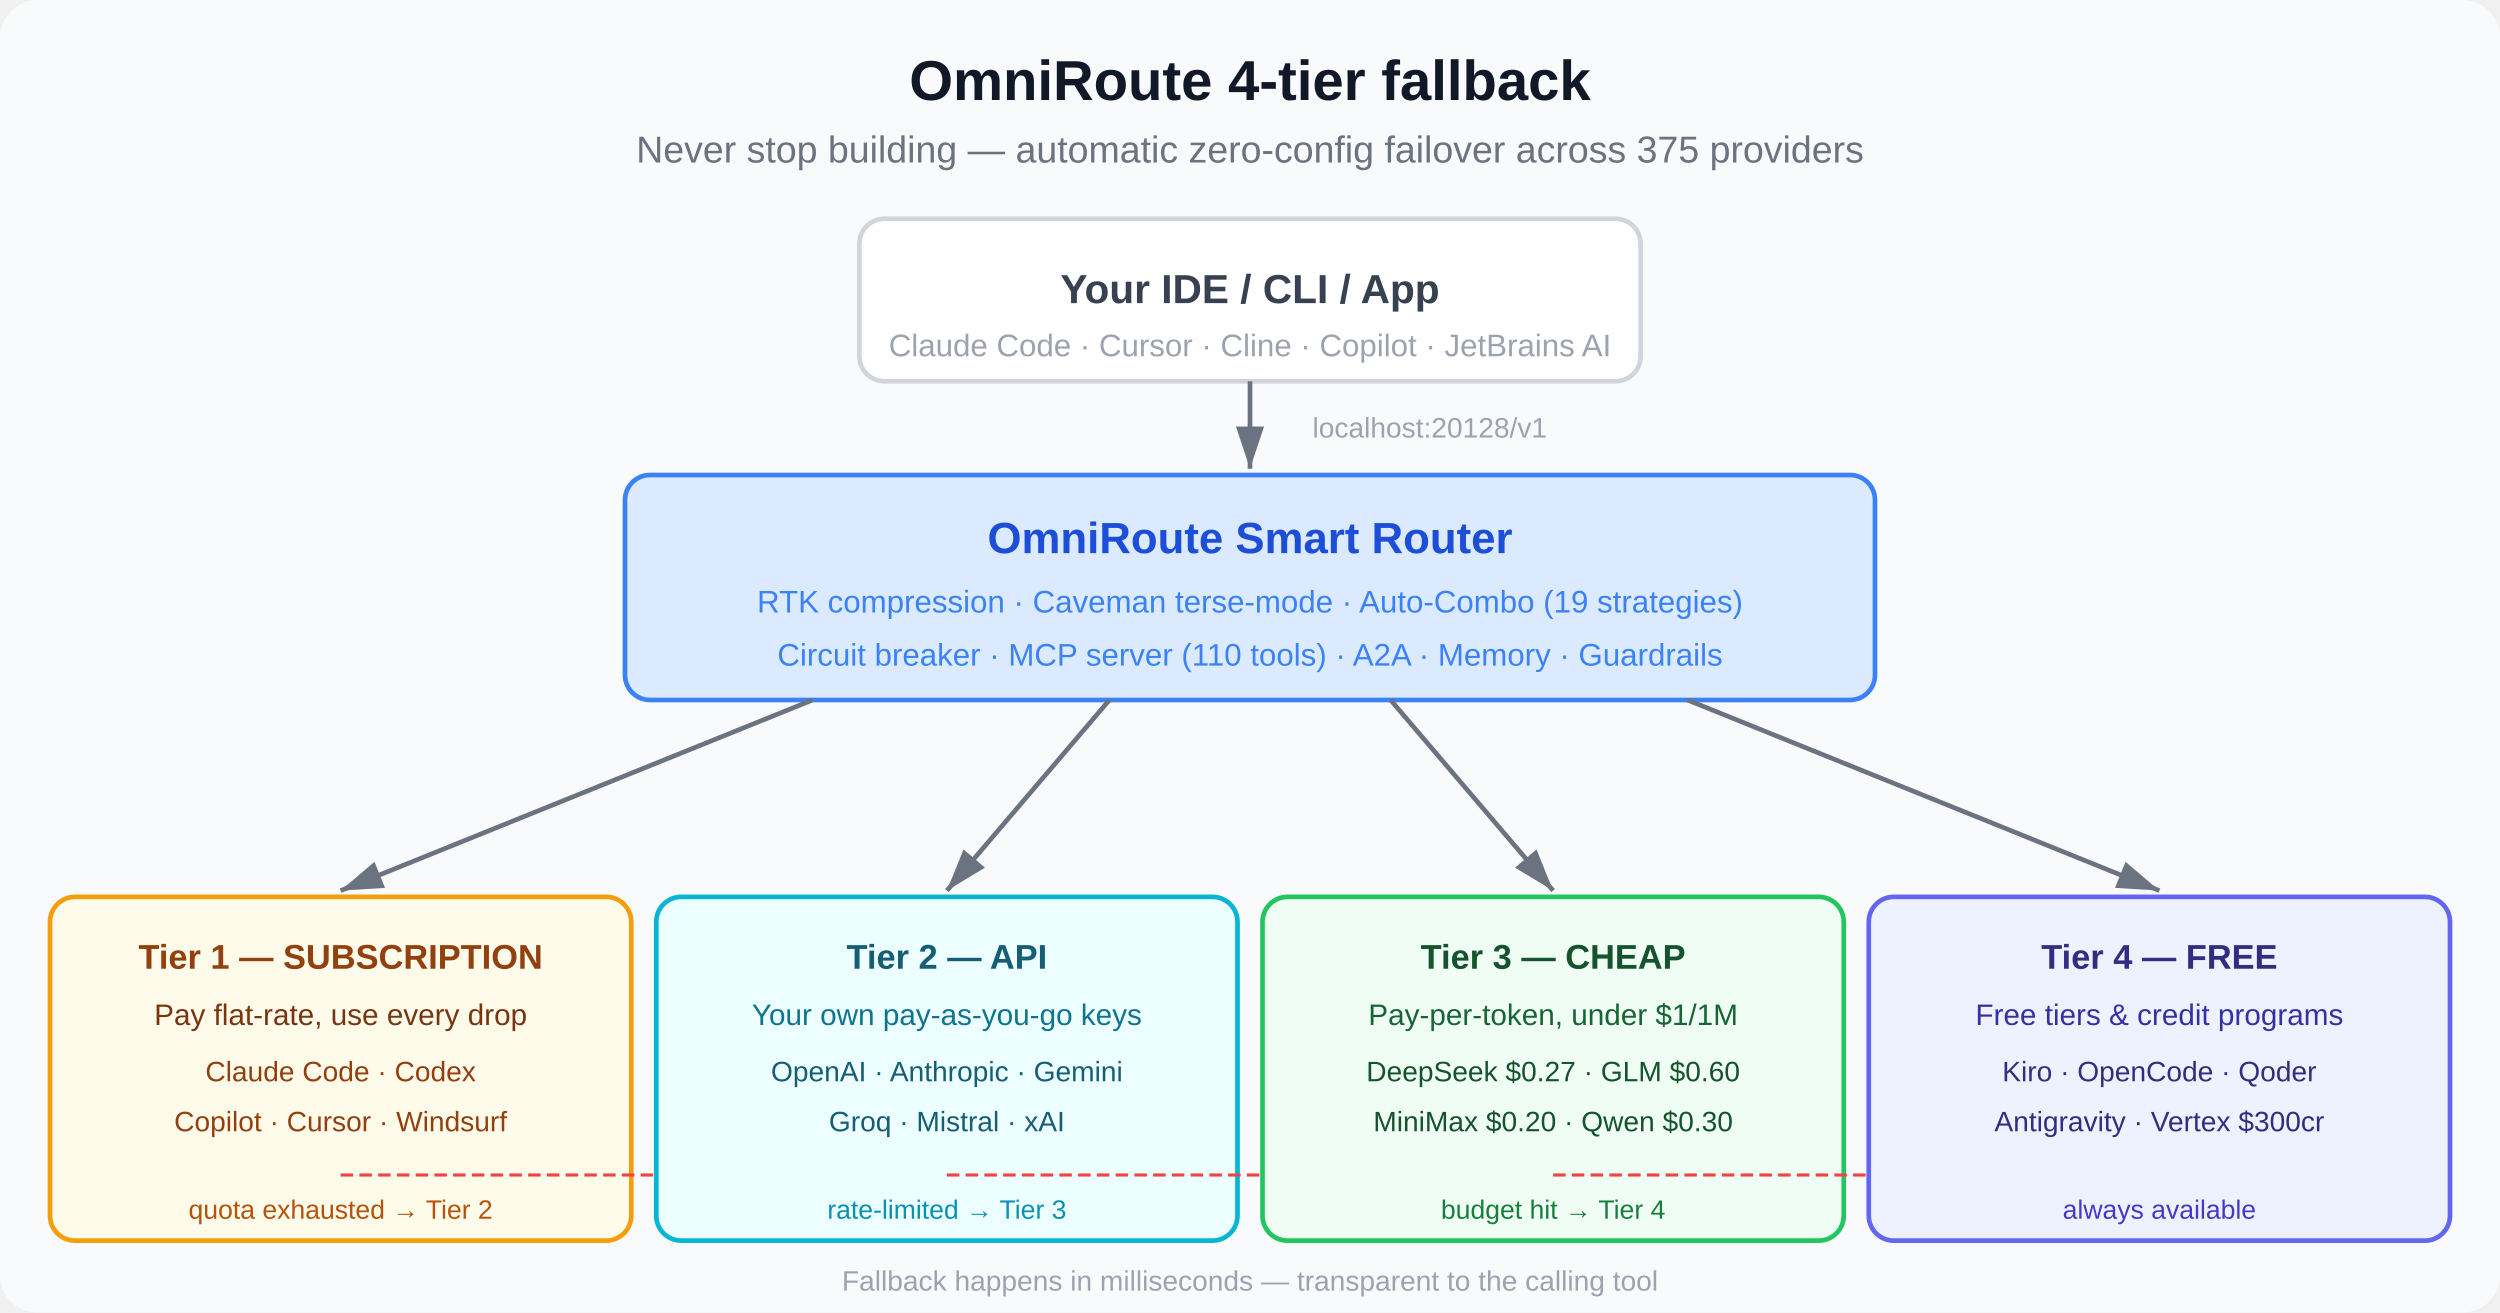
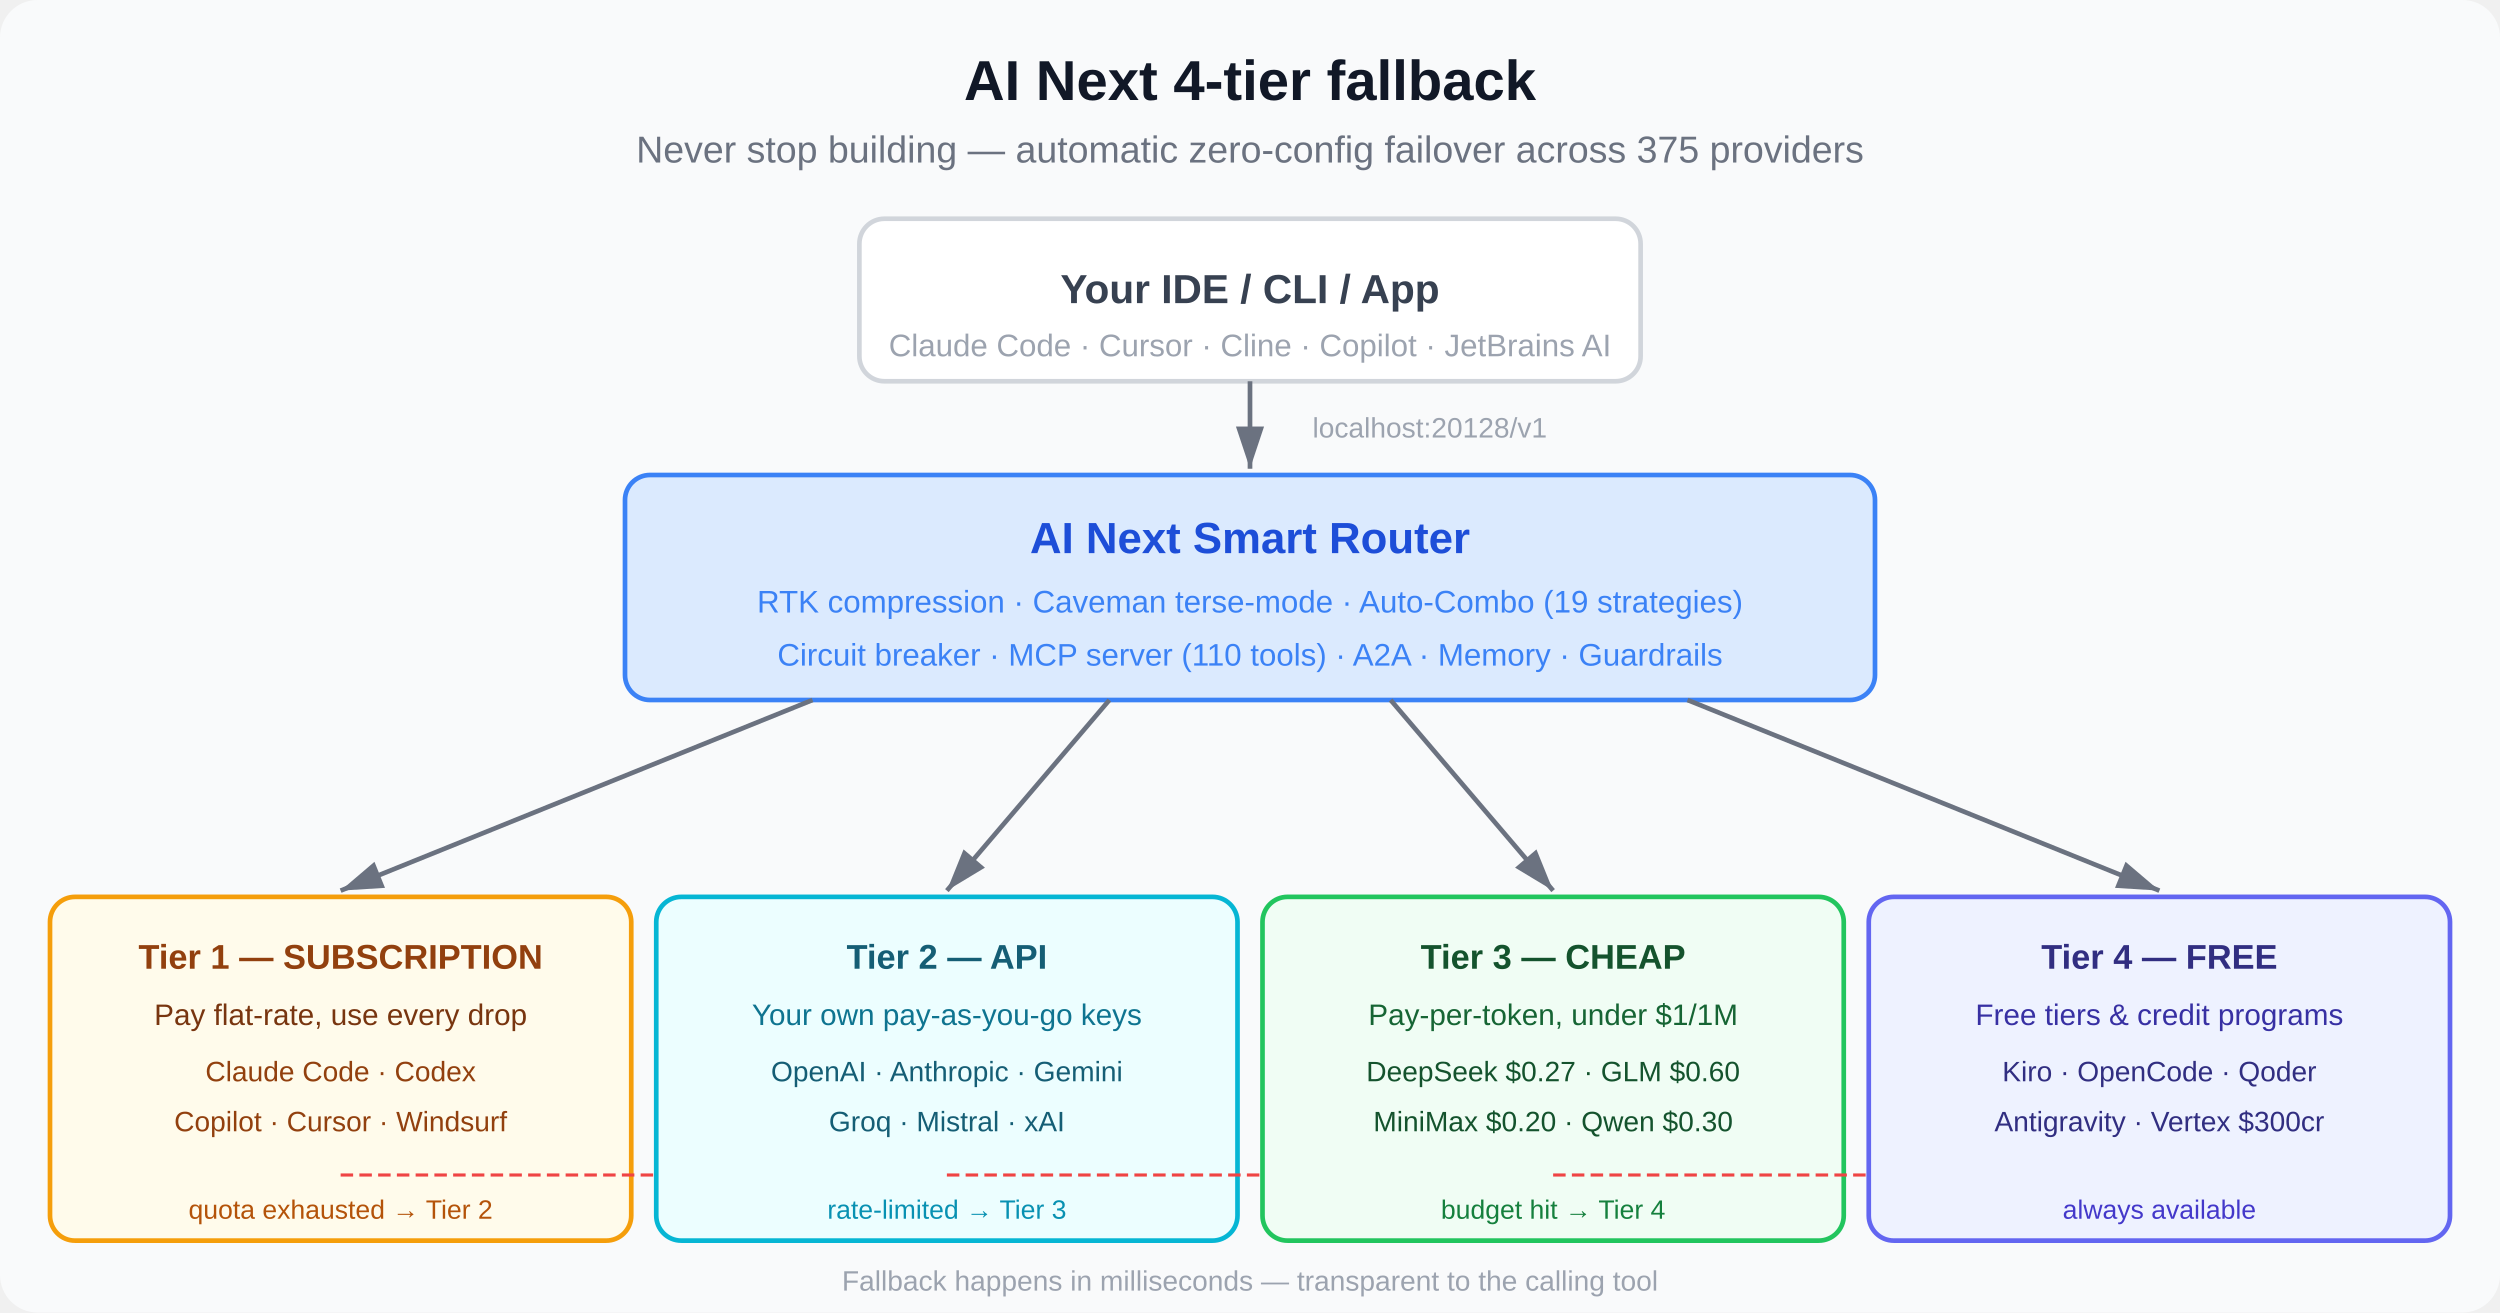
- <svg xmlns="http://www.w3.org/2000/svg" viewBox="0 0 800 420" font-family="system-ui, -apple-system, Segoe UI, Arial, Helvetica, sans-serif" role="img" aria-label="OmniRoute 4-tier fallback: your IDE or CLI calls one local endpoint and the OmniRoute Smart Router fails over across 375 providers in 4 tiers — Tier 1 Subscription, Tier 2 API, Tier 3 Cheap, Tier 4 Free.">
+ <svg xmlns="http://www.w3.org/2000/svg" viewBox="0 0 800 420" font-family="system-ui, -apple-system, Segoe UI, Arial, Helvetica, sans-serif" role="img" aria-label="AI Next 4-tier fallback: your IDE or CLI calls one local endpoint and the AI Next Smart Router fails over across 375 providers in 4 tiers — Tier 1 Subscription, Tier 2 API, Tier 3 Cheap, Tier 4 Free.">
  <defs>
    <marker id="arrow-light" markerWidth="10" markerHeight="10" refX="9" refY="3" orient="auto">
      <path d="M0,0 L0,6 L9,3 z" fill="#6b7280" />
    </marker>
    <marker id="arrow-fallback-light" markerWidth="10" markerHeight="10" refX="9" refY="3" orient="auto">
      <path d="M0,0 L0,6 L9,3 z" fill="#ef4444" />
    </marker>
  </defs>
  <rect width="800" height="420" fill="#f9fafb" rx="12" />
-   <text x="400" y="32" text-anchor="middle" font-size="18" font-weight="700" fill="#111827">OmniRoute 4-tier fallback</text>
+   <text x="400" y="32" text-anchor="middle" font-size="18" font-weight="700" fill="#111827">AI Next 4-tier fallback</text>
  <text x="400" y="52" text-anchor="middle" font-size="12" fill="#6b7280">Never stop building — automatic zero-config failover across 375 providers</text>
  <rect x="275" y="70" width="250" height="52" rx="8" fill="#ffffff" stroke="#d1d5db" stroke-width="1.5" />
  <text x="400" y="97" text-anchor="middle" font-size="13" font-weight="600" fill="#374151">Your IDE / CLI / App</text>
  <text x="400" y="114" text-anchor="middle" font-size="10" fill="#9ca3af">Claude Code · Cursor · Cline · Copilot · JetBrains AI</text>
  <line x1="400" y1="122" x2="400" y2="150" stroke="#6b7280" stroke-width="1.5" marker-end="url(#arrow-light)" />
  <text x="420" y="140" font-size="9" fill="#9ca3af">localhost:20128/v1</text>
  <rect x="200" y="152" width="400" height="72" rx="8" fill="#dbeafe" stroke="#3b82f6" stroke-width="1.5" />
-   <text x="400" y="177" text-anchor="middle" font-size="14" font-weight="700" fill="#1d4ed8">OmniRoute Smart Router</text>
+   <text x="400" y="177" text-anchor="middle" font-size="14" font-weight="700" fill="#1d4ed8">AI Next Smart Router</text>
  <text x="400" y="196" text-anchor="middle" font-size="10" fill="#3b82f6">RTK compression · Caveman terse-mode · Auto-Combo (19 strategies)</text>
  <text x="400" y="213" text-anchor="middle" font-size="10" fill="#3b82f6">Circuit breaker · MCP server (110 tools) · A2A · Memory · Guardrails</text>
  <line x1="260" y1="224" x2="109" y2="285" stroke="#6b7280" stroke-width="1.5" marker-end="url(#arrow-light)" />
  <line x1="355" y1="224" x2="303" y2="285" stroke="#6b7280" stroke-width="1.5" marker-end="url(#arrow-light)" />
  <line x1="445" y1="224" x2="497" y2="285" stroke="#6b7280" stroke-width="1.5" marker-end="url(#arrow-light)" />
  <line x1="540" y1="224" x2="691" y2="285" stroke="#6b7280" stroke-width="1.5" marker-end="url(#arrow-light)" />
  <rect x="16" y="287" width="186" height="110" rx="8" fill="#fffbeb" stroke="#f59e0b" stroke-width="1.5" />
  <text x="109" y="310" text-anchor="middle" font-size="11" font-weight="700" fill="#92400e">Tier 1 — SUBSCRIPTION</text>
  <text x="109" y="328" text-anchor="middle" font-size="9.5" fill="#78350f">Pay flat-rate, use every drop</text>
  <text x="109" y="346" text-anchor="middle" font-size="9" fill="#92400e">Claude Code · Codex</text>
  <text x="109" y="362" text-anchor="middle" font-size="9" fill="#92400e">Copilot · Cursor · Windsurf</text>
  <text x="109" y="390" text-anchor="middle" font-size="8.5" fill="#b45309">quota exhausted → Tier 2</text>
  <line x1="109" y1="376" x2="240" y2="376" stroke="#ef4444" stroke-width="1" stroke-dasharray="4,2" marker-end="url(#arrow-fallback-light)" />
  <rect x="210" y="287" width="186" height="110" rx="8" fill="#ecfeff" stroke="#06b6d4" stroke-width="1.5" />
  <text x="303" y="310" text-anchor="middle" font-size="11" font-weight="700" fill="#155e75">Tier 2 — API</text>
  <text x="303" y="328" text-anchor="middle" font-size="9.5" fill="#0e7490">Your own pay-as-you-go keys</text>
  <text x="303" y="346" text-anchor="middle" font-size="9" fill="#155e75">OpenAI · Anthropic · Gemini</text>
  <text x="303" y="362" text-anchor="middle" font-size="9" fill="#155e75">Groq · Mistral · xAI</text>
  <text x="303" y="390" text-anchor="middle" font-size="8.5" fill="#0891b2">rate-limited → Tier 3</text>
  <line x1="303" y1="376" x2="434" y2="376" stroke="#ef4444" stroke-width="1" stroke-dasharray="4,2" marker-end="url(#arrow-fallback-light)" />
  <rect x="404" y="287" width="186" height="110" rx="8" fill="#f0fdf4" stroke="#22c55e" stroke-width="1.5" />
  <text x="497" y="310" text-anchor="middle" font-size="11" font-weight="700" fill="#14532d">Tier 3 — CHEAP</text>
  <text x="497" y="328" text-anchor="middle" font-size="9.5" fill="#166534">Pay-per-token, under $1/1M</text>
  <text x="497" y="346" text-anchor="middle" font-size="9" fill="#14532d">DeepSeek $0.27 · GLM $0.60</text>
  <text x="497" y="362" text-anchor="middle" font-size="9" fill="#14532d">MiniMax $0.20 · Qwen $0.30</text>
  <text x="497" y="390" text-anchor="middle" font-size="8.5" fill="#15803d">budget hit → Tier 4</text>
  <line x1="497" y1="376" x2="628" y2="376" stroke="#ef4444" stroke-width="1" stroke-dasharray="4,2" marker-end="url(#arrow-fallback-light)" />
  <rect x="598" y="287" width="186" height="110" rx="8" fill="#eef2ff" stroke="#6366f1" stroke-width="1.5" />
  <text x="691" y="310" text-anchor="middle" font-size="11" font-weight="700" fill="#312e81">Tier 4 — FREE</text>
  <text x="691" y="328" text-anchor="middle" font-size="9.5" fill="#3730a3">Free tiers &amp; credit programs</text>
  <text x="691" y="346" text-anchor="middle" font-size="9" fill="#312e81">Kiro · OpenCode · Qoder</text>
  <text x="691" y="362" text-anchor="middle" font-size="9" fill="#312e81">Antigravity · Vertex $300cr</text>
  <text x="691" y="390" text-anchor="middle" font-size="8.5" fill="#4338ca">always available</text>
  <text x="400" y="413" text-anchor="middle" font-size="9" fill="#9ca3af">Fallback happens in milliseconds — transparent to the calling tool</text>
</svg>
